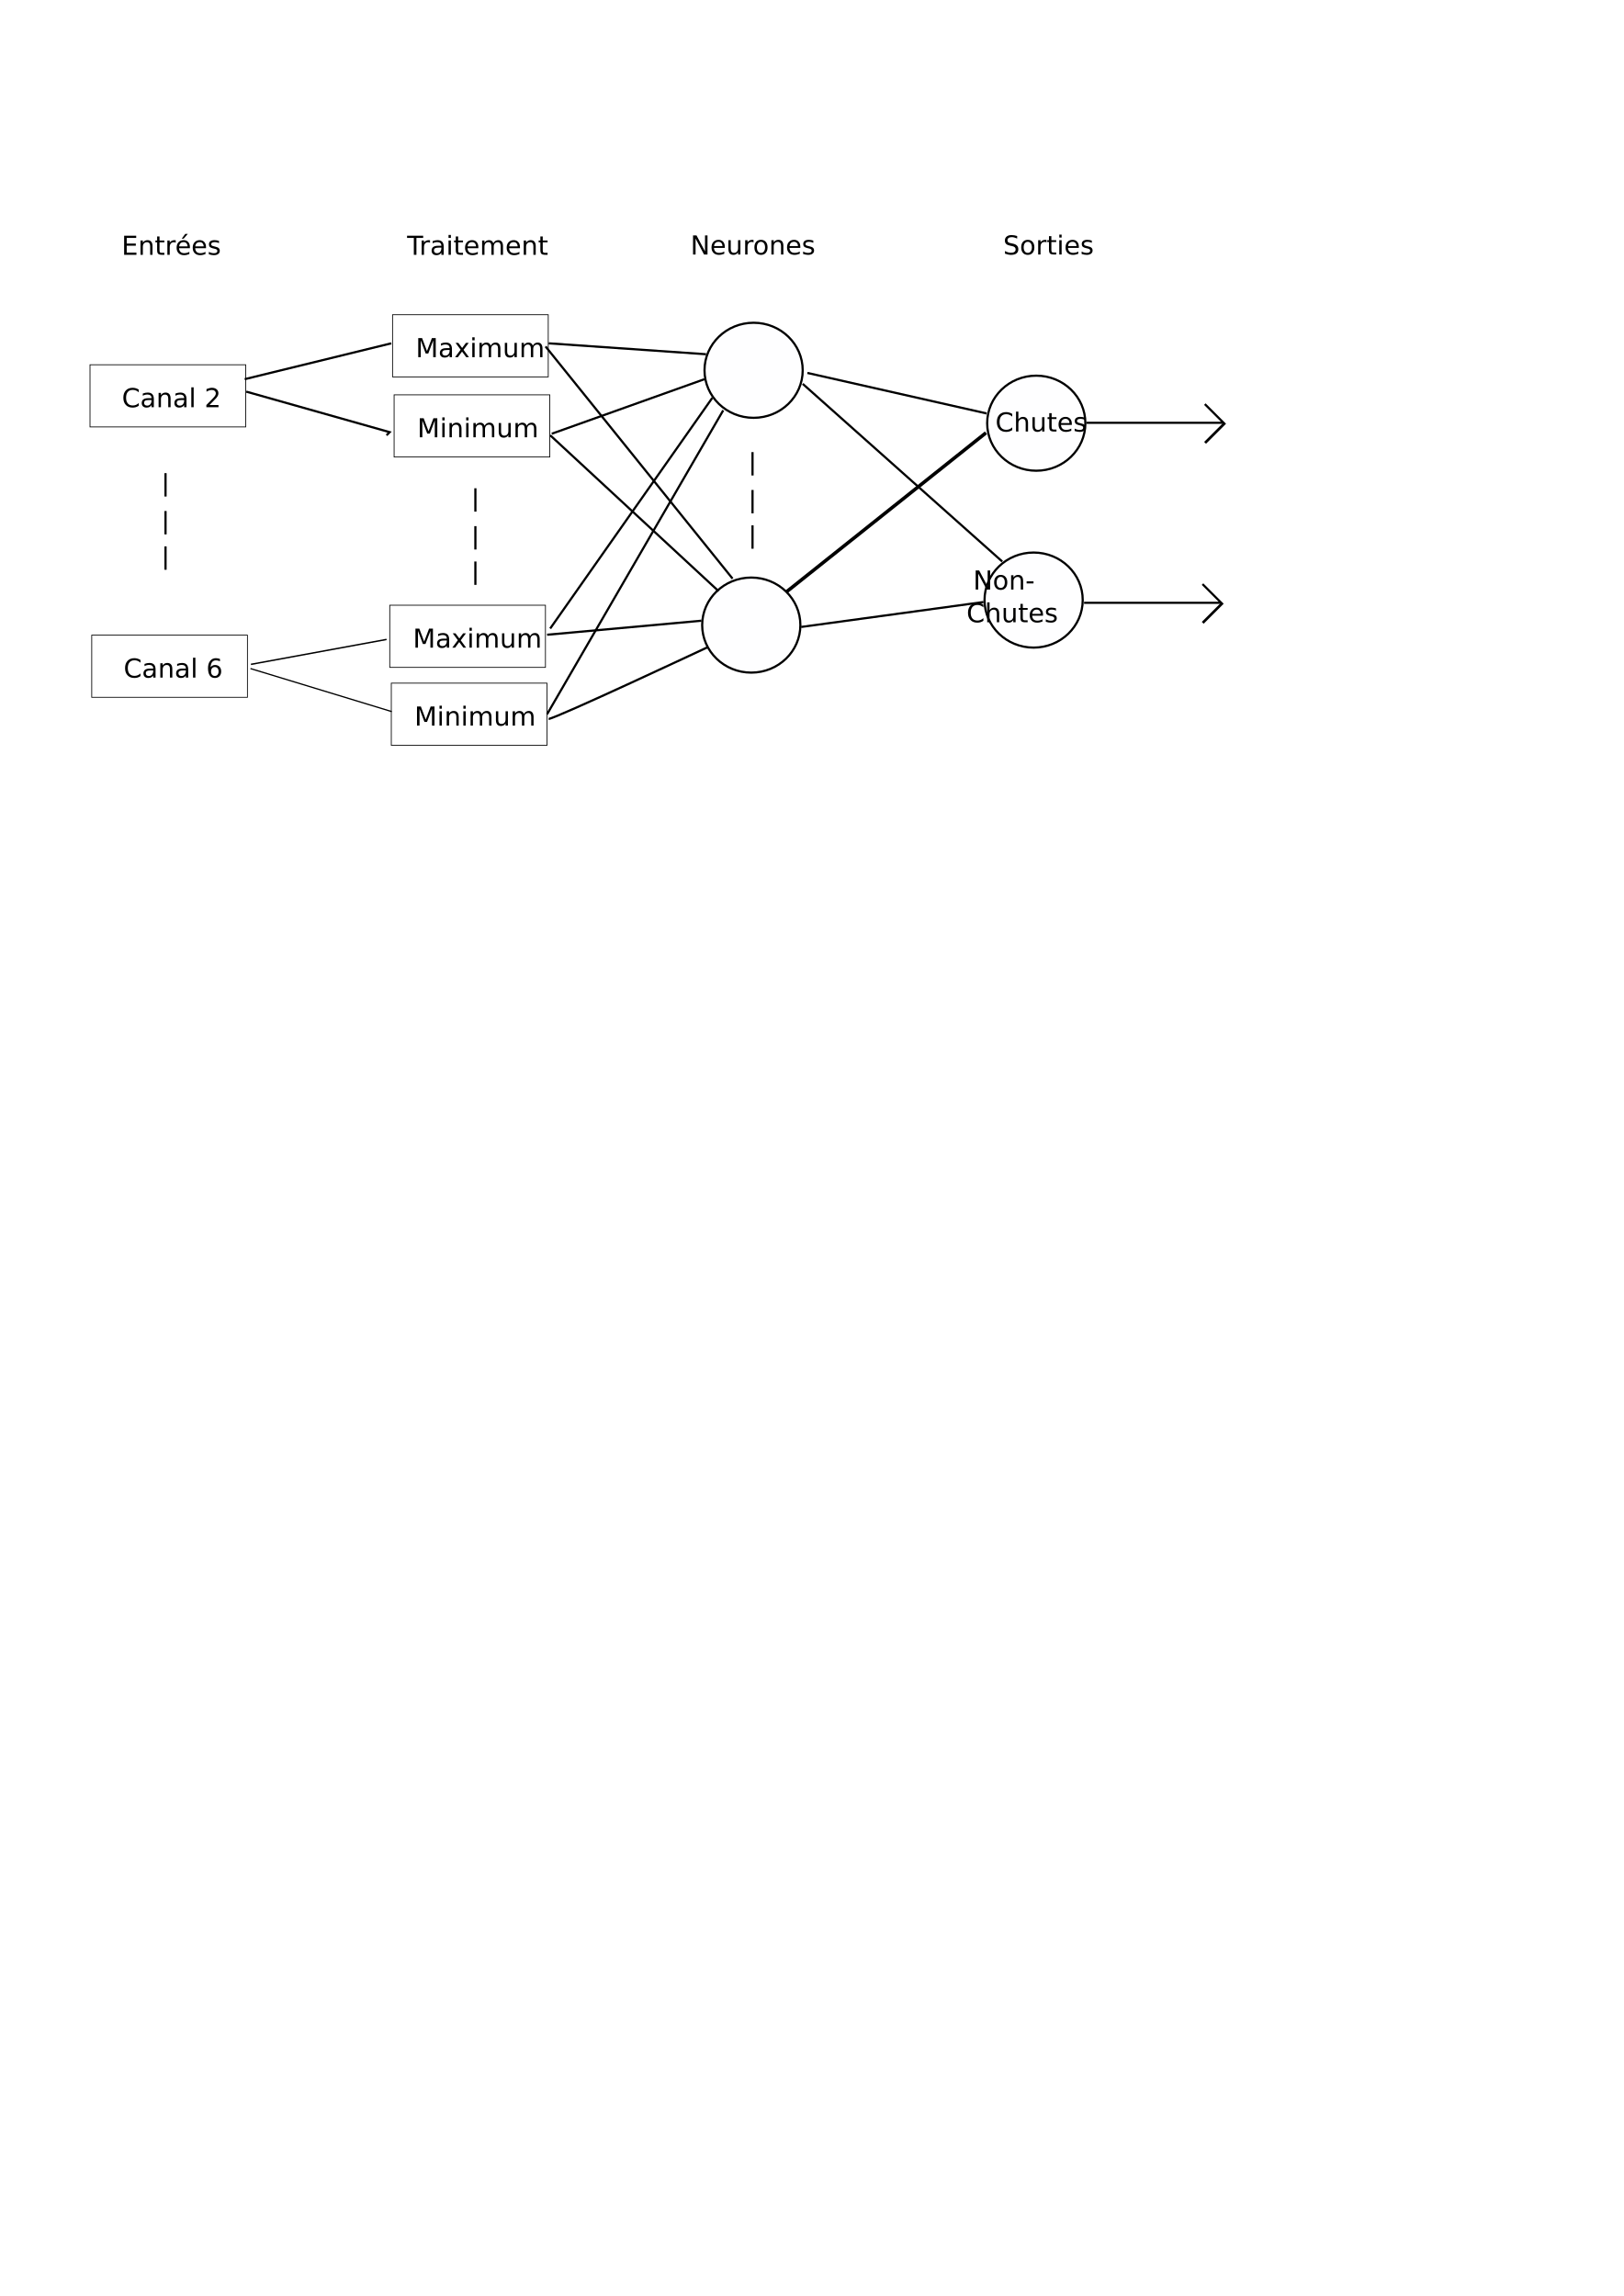
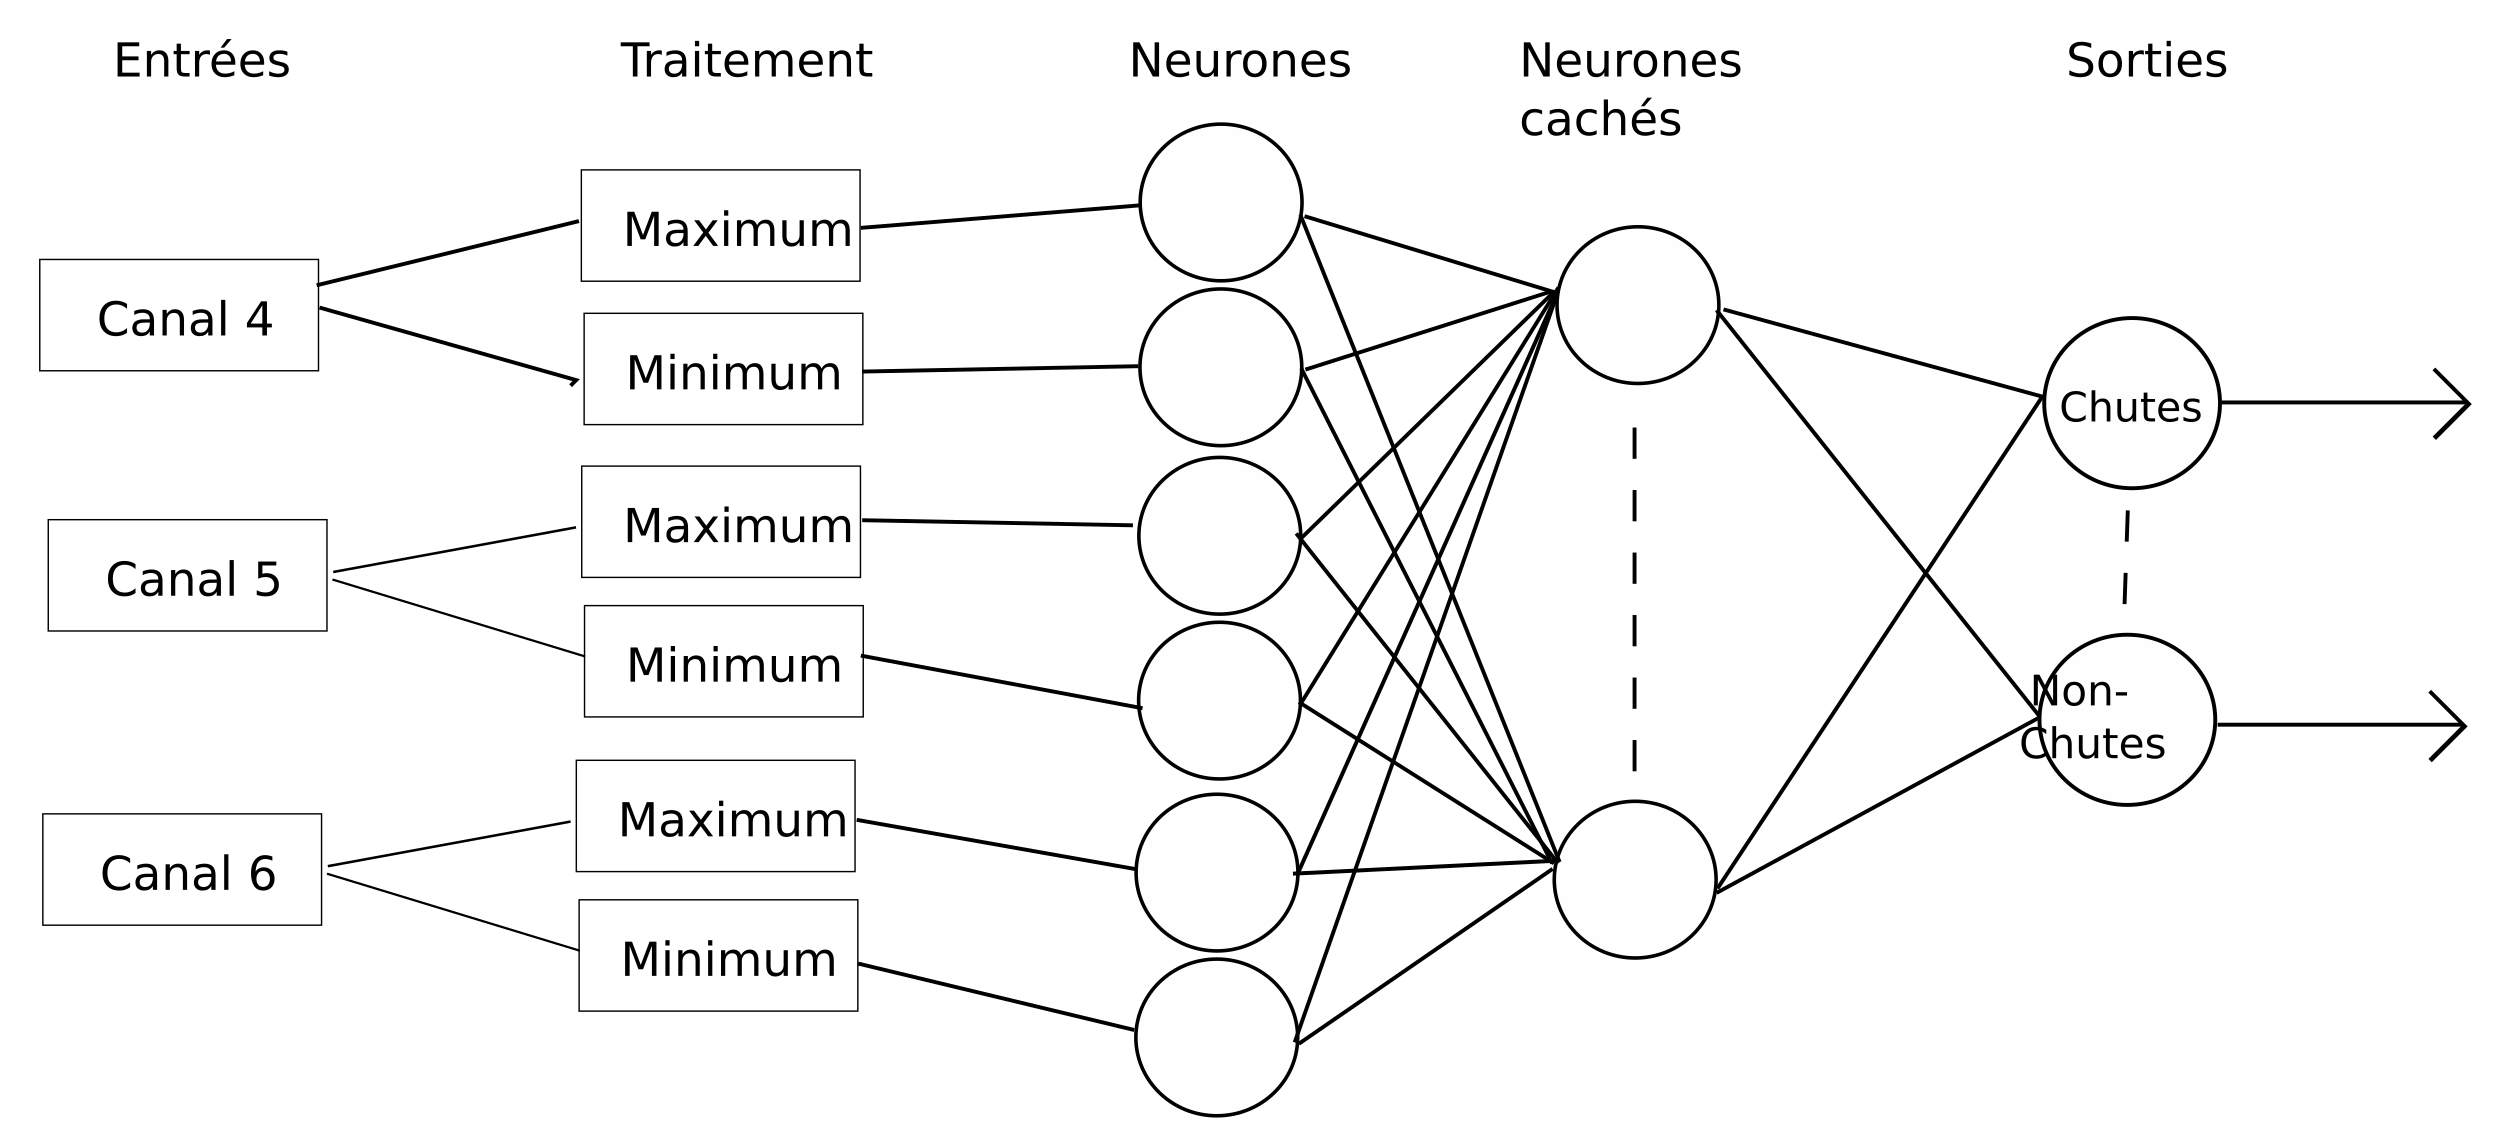
- <svg xmlns="http://www.w3.org/2000/svg" width="744.094" height="1052.362" id="svg2301">
-   <defs id="defs2303" />
-   <g id="layer1">
-     <rect style="fill:#0000ff;fill-opacity:0;fill-rule:evenodd;stroke:#000000;stroke-width:0.363px;stroke-linecap:butt;stroke-linejoin:miter;stroke-opacity:1" id="rect2313" width="71.351" height="28.494" x="41.253" y="167.187" />
-     <path style="fill:#0000ff;fill-opacity:0" id="path3288" d="M -647.985,226.369 C -645.896,220.175 -644.04,213.836 -641.855,207.722 C -636.669,193.511 -625.613,189.415 -616.89,182.194 C -612.731,180.663 -609.621,181.628 -605.852,184.262 C -602.058,188.953 -599.757,195.589 -597.372,201.999 C -594.361,208.675 -590.78,214.631 -587.15,220.459 C -583.079,225.937 -580.295,224.26 -575.967,221.958 C -599.207,245.031 -591.167,239.911 -588.234,224.978 C -587.823,218.264 -587.115,211.612 -586.453,204.954 C -586.501,204.363 -586.549,203.771 -586.597,203.18 L -569.004,188.692 C -568.902,189.556 -568.8,190.42 -568.697,191.285 C -569.355,197.961 -570.194,204.622 -570.412,211.39 C -572.947,230.279 -575.506,229.272 -591.498,241.231 C -596.341,241.957 -599.966,242.564 -603.895,236.513 C -607.63,230.436 -611.338,224.262 -614.477,217.384 C -616.661,211.477 -618.673,205.192 -622.386,201.257 C -625.906,200.135 -628.959,198.844 -632.614,200.982 C -607.82,177.195 -616.983,182.181 -623.733,195.381 C -626.11,201.236 -628.11,207.303 -629.781,213.754 L -647.985,226.369 z " />
-     <path style="fill:#0000ff;fill-opacity:0" id="path3294" d="M -948.571 -43.352 A 94.286 198.571 0 1 1  -1137.143,-43.352 A 94.286 198.571 0 1 1  -948.571 -43.352 z" />
-     <path style="fill:#0000ff;fill-opacity:0" id="path3296" d="M -731.429 -117.638 A 145.714 30 0 1 1  -1022.857,-117.638 A 145.714 30 0 1 1  -731.429 -117.638 z" />
-     <path style="fill:#0000ff;fill-opacity:0" id="path3298" d="M -457.143 -203.352 A 131.429 72.857 0 1 1  -720,-203.352 A 131.429 72.857 0 1 1  -457.143 -203.352 z" />
-     <path style="fill:#0000ff;fill-opacity:0" id="path3300" d="M -494.286 -314.781 A 278.571 84.286 0 1 1  -1051.429,-314.781 A 278.571 84.286 0 1 1  -494.286 -314.781 z" />
-     <path style="fill:#0000ff;fill-opacity:0" id="path3304" d="M -905.714 -74.781 A 192.857 178.571 0 1 1  -1291.429,-74.781 A 192.857 178.571 0 1 1  -905.714 -74.781 z" />
-     <text xml:space="preserve" style="font-size:12px;font-style:normal;font-weight:normal;fill:#000000;fill-opacity:1;stroke:none;stroke-width:1px;stroke-linecap:butt;stroke-linejoin:miter;stroke-opacity:1;font-family:Bitstream Vera Sans" x="55.857" y="186.648" id="text4279">
-       <tspan id="tspan4281" x="55.857" y="186.648">Canal 2</tspan>
+ <svg xmlns="http://www.w3.org/2000/svg" width="640" height="290" id="svg2301" version="1.0">
+   <defs id="defs2303">
+     </defs>
+   <g id="layer1" transform="translate(-41.0714,-88.76453)">
+     <rect style="fill:#0000ff;fill-opacity:0;fill-rule:evenodd;stroke:#000000;stroke-width:0.363px;stroke-linecap:butt;stroke-linejoin:miter;stroke-opacity:1" id="rect2313" width="71.351" height="28.494" x="51.253" y="155.187" />
+     <path style="fill:#0000ff;fill-opacity:0" id="path3288" d="M -647.985,226.369 C -645.896,220.175 -644.04,213.836 -641.855,207.722 C -636.669,193.511 -625.613,189.415 -616.89,182.194 C -612.731,180.663 -609.621,181.628 -605.852,184.262 C -602.058,188.953 -599.757,195.589 -597.372,201.999 C -594.361,208.675 -590.78,214.631 -587.15,220.459 C -583.079,225.937 -580.295,224.26 -575.967,221.958 C -599.207,245.031 -591.167,239.911 -588.234,224.978 C -587.823,218.264 -587.115,211.612 -586.453,204.954 C -586.501,204.363 -586.549,203.771 -586.597,203.18 L -569.004,188.692 C -568.902,189.556 -568.8,190.42 -568.697,191.285 C -569.355,197.961 -570.194,204.622 -570.412,211.39 C -572.947,230.279 -575.506,229.272 -591.498,241.231 C -596.341,241.957 -599.966,242.564 -603.895,236.513 C -607.63,230.436 -611.338,224.262 -614.477,217.384 C -616.661,211.477 -618.673,205.192 -622.386,201.257 C -625.906,200.135 -628.959,198.844 -632.614,200.982 C -607.82,177.195 -616.983,182.181 -623.733,195.381 C -626.11,201.236 -628.11,207.303 -629.781,213.754 L -647.985,226.369 z" />
+     <path style="fill:#0000ff;fill-opacity:0" id="path3294" d="M -948.571,-43.352 A 94.286,198.571 0 1 1 -1137.143,-43.352 A 94.286,198.571 0 1 1 -948.571,-43.352 z" />
+     <path style="fill:#0000ff;fill-opacity:0" id="path3296" d="M -731.429,-117.638 A 145.714,30 0 1 1 -1022.857,-117.638 A 145.714,30 0 1 1 -731.429,-117.638 z" />
+     <path style="fill:#0000ff;fill-opacity:0" id="path3298" d="M -457.143,-203.352 A 131.429,72.857 0 1 1 -720,-203.352 A 131.429,72.857 0 1 1 -457.143,-203.352 z" />
+     <path style="fill:#0000ff;fill-opacity:0" id="path3300" d="M -494.286,-314.781 A 278.571,84.286 0 1 1 -1051.429,-314.781 A 278.571,84.286 0 1 1 -494.286,-314.781 z" />
+     <path style="fill:#0000ff;fill-opacity:0" id="path3304" d="M -905.714,-74.781 A 192.857,178.571 0 1 1 -1291.429,-74.781 A 192.857,178.571 0 1 1 -905.714,-74.781 z" />
+     <text xml:space="preserve" style="font-size:12px;font-style:normal;font-weight:normal;fill:#000000;fill-opacity:1;stroke:none;stroke-width:1px;stroke-linecap:butt;stroke-linejoin:miter;stroke-opacity:1;font-family:Bitstream Vera Sans" x="65.857" y="174.648" id="text4279">
+       <tspan id="tspan4281" x="65.857" y="174.648">Canal 4</tspan>
    </text>
-     <path style="fill:none;fill-rule:evenodd;stroke:#000000;stroke-width:1px;stroke-linecap:butt;stroke-linejoin:miter;stroke-opacity:1" d="M 75.857,234.219 L 75.857,244.934" id="path4287" />
-     <path style="fill:none;fill-rule:evenodd;stroke:#000000;stroke-width:1px;stroke-linecap:butt;stroke-linejoin:miter;stroke-opacity:1" d="M 75.857,216.862 L 75.857,227.576" id="path4289" />
-     <path style="fill:none;fill-rule:evenodd;stroke:#000000;stroke-width:1px;stroke-linecap:butt;stroke-linejoin:miter;stroke-opacity:1" d="M 75.857,250.434 L 75.857,261.148" id="path4291" />
-     <rect style="fill:#0000ff;fill-opacity:0;fill-rule:evenodd;stroke:#000000;stroke-width:0.363px;stroke-linecap:butt;stroke-linejoin:miter;stroke-opacity:1" id="rect4293" width="71.351" height="28.494" x="42.039" y="291.115" />
-     <text xml:space="preserve" style="font-size:12px;font-style:normal;font-weight:normal;fill:#000000;fill-opacity:1;stroke:none;stroke-width:1px;stroke-linecap:butt;stroke-linejoin:miter;stroke-opacity:1;font-family:Bitstream Vera Sans" x="56.643" y="310.576" id="text4295">
-       <tspan id="tspan4297" x="56.643" y="310.576">Canal 6</tspan>
+     <rect style="fill:#0000ff;fill-opacity:0;fill-rule:evenodd;stroke:#000000;stroke-width:0.363px;stroke-linecap:butt;stroke-linejoin:miter;stroke-opacity:1" id="rect4293" width="71.351" height="28.494" x="52.039" y="297.115" />
+     <text xml:space="preserve" style="font-size:12px;font-style:normal;font-weight:normal;fill:#000000;fill-opacity:1;stroke:none;stroke-width:1px;stroke-linecap:butt;stroke-linejoin:miter;stroke-opacity:1;font-family:Bitstream Vera Sans" x="66.643" y="316.576" id="text4295">
+       <tspan id="tspan4297" x="66.643" y="316.576">Canal 6</tspan>
    </text>
-     <path style="fill:#0000ff;fill-opacity:0.007;stroke:#000000;stroke-opacity:1" id="path4299" d="M 230.714 186.291 A 22.5 21.786 0 1 1  185.714,186.291 A 22.5 21.786 0 1 1  230.714 186.291 z" transform="translate(137.1429,-16.57143)" />
-     <path style="fill:#0000ff;fill-opacity:0.007;stroke:#000000;stroke-opacity:1" id="path5270" d="M 230.714 186.291 A 22.5 21.786 0 1 1  185.714,186.291 A 22.5 21.786 0 1 1  230.714 186.291 z" transform="translate(136.0714,100.2143)" />
-     <path style="fill:none;fill-rule:evenodd;stroke:#000000;stroke-width:1px;stroke-linecap:butt;stroke-linejoin:miter;stroke-opacity:1" d="M 344.857,224.576 L 344.857,235.291" id="path5272" />
-     <path style="fill:none;fill-rule:evenodd;stroke:#000000;stroke-width:1px;stroke-linecap:butt;stroke-linejoin:miter;stroke-opacity:1" d="M 344.857,207.219 L 344.857,217.934" id="path5274" />
-     <path style="fill:none;fill-rule:evenodd;stroke:#000000;stroke-width:1px;stroke-linecap:butt;stroke-linejoin:miter;stroke-opacity:1" d="M 344.857,240.791 L 344.857,251.505" id="path5276" />
-     <text xml:space="preserve" style="font-size:12px;font-style:normal;font-weight:normal;fill:#000000;fill-opacity:1;stroke:none;stroke-width:1px;stroke-linecap:butt;stroke-linejoin:miter;stroke-opacity:1;font-family:Bitstream Vera Sans" x="55.714" y="116.791" id="text5278">
-       <tspan id="tspan5280" x="55.714" y="116.791">Entrées</tspan>
+     <text xml:space="preserve" style="font-size:12px;font-style:normal;font-weight:normal;fill:#000000;fill-opacity:1;stroke:none;stroke-width:1px;stroke-linecap:butt;stroke-linejoin:miter;stroke-opacity:1;font-family:Bitstream Vera Sans" x="70" y="108.362" id="text5278">
+       <tspan id="tspan5280" x="70" y="108.362">Entrées</tspan>
    </text>
-     <text xml:space="preserve" style="font-size:12px;font-style:normal;font-weight:normal;fill:#000000;fill-opacity:1;stroke:none;stroke-width:1px;stroke-linecap:butt;stroke-linejoin:miter;stroke-opacity:1;font-family:Bitstream Vera Sans" x="316.429" y="116.648" id="text5282">
-       <tspan id="tspan5284" x="316.429" y="116.648">Neurones</tspan>
+     <text xml:space="preserve" style="font-size:12px;font-style:normal;font-weight:normal;fill:#000000;fill-opacity:1;stroke:none;stroke-width:1px;stroke-linecap:butt;stroke-linejoin:miter;stroke-opacity:1;font-family:Bitstream Vera Sans" x="330" y="108.362" id="text5282">
+       <tspan id="tspan5284" x="330" y="108.362">Neurones</tspan>
    </text>
-     <text xml:space="preserve" style="font-size:12px;font-style:normal;font-weight:normal;fill:#000000;fill-opacity:1;stroke:none;stroke-width:1px;stroke-linecap:butt;stroke-linejoin:miter;stroke-opacity:1;font-family:Bitstream Vera Sans" x="459.714" y="116.648" id="text5286">
-       <tspan id="tspan5288" x="459.714" y="116.648">Sorties</tspan>
+     <text xml:space="preserve" style="font-size:12px;font-style:normal;font-weight:normal;fill:#000000;fill-opacity:1;stroke:none;stroke-width:1px;stroke-linecap:butt;stroke-linejoin:miter;stroke-opacity:1;font-family:Bitstream Vera Sans" x="570" y="108.362" id="text5286">
+       <tspan id="tspan5288" x="570" y="108.362">Sorties</tspan>
    </text>
-     <path style="fill:#0000ff;fill-opacity:0.007;stroke:#000000;stroke-opacity:1" id="path5290" d="M 230.714 186.291 A 22.5 21.786 0 1 1  185.714,186.291 A 22.5 21.786 0 1 1  230.714 186.291 z" transform="translate(266.6786,7.67857)" />
-     <path style="fill:#0000ff;fill-opacity:0.007;stroke:#000000;stroke-opacity:1" id="path5292" d="M 230.714 186.291 A 22.5 21.786 0 1 1  185.714,186.291 A 22.5 21.786 0 1 1  230.714 186.291 z" transform="translate(265.4643,88.74999)" />
-     <text xml:space="preserve" style="font-size:12px;font-style:normal;font-weight:normal;fill:#000000;fill-opacity:1;stroke:none;stroke-width:1px;stroke-linecap:butt;stroke-linejoin:miter;stroke-opacity:1;font-family:Bitstream Vera Sans" x="456.143" y="197.791" id="text5294">
-       <tspan id="tspan5296" x="456.143" y="197.791">Chutes</tspan>
+     <path style="fill:#0000ff;fill-opacity:0.007;stroke:#000000;stroke-opacity:1" id="path5290" d="M 230.714,186.291 A 22.5,21.786 0 1 1 185.714,186.291 A 22.5,21.786 0 1 1 230.714,186.291 z" transform="translate(378.6786,5.67857)" />
+     <path style="fill:#0000ff;fill-opacity:0.007;stroke:#000000;stroke-opacity:1" id="path5292" d="M 230.714,186.291 A 22.5,21.786 0 1 1 185.714,186.291 A 22.5,21.786 0 1 1 230.714,186.291 z" transform="translate(377.4643,86.74999)" />
+     <text xml:space="preserve" style="font-size:10.511px;font-style:normal;font-weight:normal;fill:#000000;fill-opacity:1;stroke:none;stroke-width:1px;stroke-linecap:butt;stroke-linejoin:miter;stroke-opacity:1;font-family:Bitstream Vera Sans" x="568.226" y="196.66" id="text5294">
+       <tspan id="tspan5296" x="568.226" y="196.66">Chutes</tspan>
    </text>
-     <text xml:space="preserve" style="font-size:12px;font-style:normal;font-weight:normal;fill:#000000;fill-opacity:1;stroke:none;stroke-width:1px;stroke-linecap:butt;stroke-linejoin:miter;stroke-opacity:1;font-family:Bitstream Vera Sans" x="473.429" y="270.219" id="text5298">
-       <tspan id="tspan5300" x="473.429" y="270.219" style="text-align:center;text-anchor:middle">Non-</tspan>
-       <tspan x="473.429" y="285.219" id="tspan5304" style="text-align:center;text-anchor:middle">Chutes</tspan>
+     <text xml:space="preserve" style="font-size:10.809px;font-style:normal;font-weight:normal;fill:#000000;fill-opacity:1;stroke:none;stroke-width:1px;stroke-linecap:butt;stroke-linejoin:miter;stroke-opacity:1;font-family:Bitstream Vera Sans" x="585.412" y="269.351" id="text5298">
+       <tspan id="tspan5300" x="585.412" y="269.351" style="text-align:center;text-anchor:middle">Non-</tspan>
+       <tspan x="585.412" y="282.862" id="tspan5304" style="text-align:center;text-anchor:middle">Chutes</tspan>
    </text>
-     <rect style="fill:#0000ff;fill-opacity:0;fill-rule:evenodd;stroke:#000000;stroke-width:0.363px;stroke-linecap:butt;stroke-linejoin:miter;stroke-opacity:1" id="rect5326" width="71.351" height="28.494" x="179.896" y="144.258" />
-     <text xml:space="preserve" style="font-size:12px;font-style:normal;font-weight:normal;fill:#000000;fill-opacity:1;stroke:none;stroke-width:1px;stroke-linecap:butt;stroke-linejoin:miter;stroke-opacity:1;font-family:Bitstream Vera Sans" x="190.5" y="163.719" id="text5328">
-       <tspan id="tspan5330" x="190.5" y="163.719">Maximum</tspan>
+     <rect style="fill:#0000ff;fill-opacity:0;fill-rule:evenodd;stroke:#000000;stroke-width:0.363px;stroke-linecap:butt;stroke-linejoin:miter;stroke-opacity:1" id="rect5326" width="71.351" height="28.494" x="189.896" y="132.258" />
+     <text xml:space="preserve" style="font-size:12px;font-style:normal;font-weight:normal;fill:#000000;fill-opacity:1;stroke:none;stroke-width:1px;stroke-linecap:butt;stroke-linejoin:miter;stroke-opacity:1;font-family:Bitstream Vera Sans" x="200.5" y="151.719" id="text5328">
+       <tspan id="tspan5330" x="200.5" y="151.719">Maximum</tspan>
    </text>
-     <rect style="fill:#0000ff;fill-opacity:0;fill-rule:evenodd;stroke:#000000;stroke-width:0.363px;stroke-linecap:butt;stroke-linejoin:miter;stroke-opacity:1" id="rect5332" width="71.351" height="28.494" x="180.61" y="180.972" />
-     <text xml:space="preserve" style="font-size:12px;font-style:normal;font-weight:normal;fill:#000000;fill-opacity:1;stroke:none;stroke-width:1px;stroke-linecap:butt;stroke-linejoin:miter;stroke-opacity:1;font-family:Bitstream Vera Sans" x="191.214" y="200.434" id="text5334">
-       <tspan id="tspan5336" x="191.214" y="200.434">Minimum</tspan>
+     <rect style="fill:#0000ff;fill-opacity:0;fill-rule:evenodd;stroke:#000000;stroke-width:0.363px;stroke-linecap:butt;stroke-linejoin:miter;stroke-opacity:1" id="rect5332" width="71.351" height="28.494" x="190.61" y="168.972" />
+     <text xml:space="preserve" style="font-size:12px;font-style:normal;font-weight:normal;fill:#000000;fill-opacity:1;stroke:none;stroke-width:1px;stroke-linecap:butt;stroke-linejoin:miter;stroke-opacity:1;font-family:Bitstream Vera Sans" x="201.214" y="188.434" id="text5334">
+       <tspan id="tspan5336" x="201.214" y="188.434">Minimum</tspan>
    </text>
-     <path style="fill:none;fill-rule:evenodd;stroke:#000000;stroke-width:1px;stroke-linecap:butt;stroke-linejoin:miter;stroke-opacity:1" d="M 112.857,179.505 L 178.571,198.076 L 178.571,198.076 L 177.143,199.505 L 177.143,199.505" id="path5338" />
-     <path style="fill:none;fill-rule:evenodd;stroke:#000000;stroke-width:0.995px;stroke-linecap:butt;stroke-linejoin:miter;stroke-opacity:1" d="M 252.854,198.793 L 322.86,173.788" id="path5346" />
-     <path style="fill:none;fill-rule:evenodd;stroke:#000000;stroke-width:1px;stroke-linecap:butt;stroke-linejoin:miter;stroke-opacity:1" d="M 370,170.934 L 452.143,189.505" id="path5354" />
-     <path style="fill:none;fill-rule:evenodd;stroke:#000000;stroke-width:1.599px;stroke-linecap:butt;stroke-linejoin:miter;stroke-opacity:1" d="M 360.299,271.349 L 451.844,198.376" id="path5358" />
-     <text xml:space="preserve" style="font-size:12px;font-style:normal;font-weight:normal;fill:#000000;fill-opacity:1;stroke:none;stroke-width:1px;stroke-linecap:butt;stroke-linejoin:miter;stroke-opacity:1;font-family:Bitstream Vera Sans" x="186.571" y="116.791" id="text5362">
-       <tspan id="tspan5364" x="186.571" y="116.791">Traitement</tspan>
+     <path style="fill:none;fill-rule:evenodd;stroke:#000000;stroke-width:1px;stroke-linecap:butt;stroke-linejoin:miter;stroke-opacity:1" d="M 122.857,167.505 L 188.571,186.076 L 188.571,186.076 L 187.143,187.505 L 187.143,187.505" id="path5338" />
+     <path style="fill:none;fill-rule:evenodd;stroke:#000000;stroke-width:1px;stroke-linecap:butt;stroke-linejoin:miter;stroke-opacity:1" d="M 375.036,144.112 L 439.755,163.81" id="path5354" />
+     <text xml:space="preserve" style="font-size:12px;font-style:normal;font-weight:normal;fill:#000000;fill-opacity:1;stroke:none;stroke-width:1px;stroke-linecap:butt;stroke-linejoin:miter;stroke-opacity:1;font-family:Bitstream Vera Sans" x="200" y="108.362" id="text5362">
+       <tspan id="tspan5364" x="200" y="108.362">Traitement</tspan>
    </text>
-     <path style="fill:none;fill-rule:evenodd;stroke:#000000;stroke-width:1px;stroke-linecap:butt;stroke-linejoin:miter;stroke-opacity:1" d="M 497.857,193.791 L 560.714,193.791 L 552.143,185.219" id="path5366" />
-     <path style="fill:none;fill-rule:evenodd;stroke:#000000;stroke-width:1.211px;stroke-linecap:butt;stroke-linejoin:miter;stroke-opacity:1" d="M 561.323,193.896 L 552.249,202.971 L 552.249,202.971" id="path5368" />
-     <path style="fill:none;fill-rule:evenodd;stroke:#000000;stroke-width:1px;stroke-linecap:butt;stroke-linejoin:miter;stroke-opacity:1" d="M 496.786,276.291 L 559.643,276.291 L 551.071,267.719" id="path5370" />
-     <path style="fill:none;fill-rule:evenodd;stroke:#000000;stroke-width:1.211px;stroke-linecap:butt;stroke-linejoin:miter;stroke-opacity:1" d="M 560.251,276.396 L 551.177,285.471 L 551.177,285.471" id="path5372" />
-     <rect style="fill:#0000ff;fill-opacity:0;fill-rule:evenodd;stroke:#000000;stroke-width:0.363px;stroke-linecap:butt;stroke-linejoin:miter;stroke-opacity:1" id="rect5380" width="71.351" height="28.494" x="178.61" y="277.401" />
-     <text xml:space="preserve" style="font-size:12px;font-style:normal;font-weight:normal;fill:#000000;fill-opacity:1;stroke:none;stroke-width:1px;stroke-linecap:butt;stroke-linejoin:miter;stroke-opacity:1;font-family:Bitstream Vera Sans" x="189.214" y="296.862" id="text5382">
-       <tspan id="tspan5384" x="189.214" y="296.862">Maximum</tspan>
+     <path style="fill:none;fill-rule:evenodd;stroke:#000000;stroke-width:1px;stroke-linecap:butt;stroke-linejoin:miter;stroke-opacity:1" d="M 609.857,191.791 L 672.714,191.791 L 664.143,183.219" id="path5366" />
+     <path style="fill:none;fill-rule:evenodd;stroke:#000000;stroke-width:1.211px;stroke-linecap:butt;stroke-linejoin:miter;stroke-opacity:1" d="M 673.323,191.896 L 664.249,200.971 L 664.249,200.971" id="path5368" />
+     <path style="fill:none;fill-rule:evenodd;stroke:#000000;stroke-width:1px;stroke-linecap:butt;stroke-linejoin:miter;stroke-opacity:1" d="M 608.786,274.291 L 671.643,274.291 L 663.071,265.719" id="path5370" />
+     <path style="fill:none;fill-rule:evenodd;stroke:#000000;stroke-width:1.211px;stroke-linecap:butt;stroke-linejoin:miter;stroke-opacity:1" d="M 672.251,274.396 L 663.177,283.471 L 663.177,283.471" id="path5372" />
+     <rect style="fill:#0000ff;fill-opacity:0;fill-rule:evenodd;stroke:#000000;stroke-width:0.363px;stroke-linecap:butt;stroke-linejoin:miter;stroke-opacity:1" id="rect5380" width="71.351" height="28.494" x="188.61" y="283.401" />
+     <text xml:space="preserve" style="font-size:12px;font-style:normal;font-weight:normal;fill:#000000;fill-opacity:1;stroke:none;stroke-width:1px;stroke-linecap:butt;stroke-linejoin:miter;stroke-opacity:1;font-family:Bitstream Vera Sans" x="199.214" y="302.862" id="text5382">
+       <tspan id="tspan5384" x="199.214" y="302.862">Maximum</tspan>
    </text>
-     <rect style="fill:#0000ff;fill-opacity:0;fill-rule:evenodd;stroke:#000000;stroke-width:0.363px;stroke-linecap:butt;stroke-linejoin:miter;stroke-opacity:1" id="rect5386" width="71.351" height="28.494" x="179.324" y="313.115" />
-     <text xml:space="preserve" style="font-size:12px;font-style:normal;font-weight:normal;fill:#000000;fill-opacity:1;stroke:none;stroke-width:1px;stroke-linecap:butt;stroke-linejoin:miter;stroke-opacity:1;font-family:Bitstream Vera Sans" x="189.929" y="332.576" id="text5388">
-       <tspan id="tspan5390" x="189.929" y="332.576">Minimum</tspan>
+     <rect style="fill:#0000ff;fill-opacity:0;fill-rule:evenodd;stroke:#000000;stroke-width:0.363px;stroke-linecap:butt;stroke-linejoin:miter;stroke-opacity:1" id="rect5386" width="71.351" height="28.494" x="189.324" y="319.115" />
+     <text xml:space="preserve" style="font-size:12px;font-style:normal;font-weight:normal;fill:#000000;fill-opacity:1;stroke:none;stroke-width:1px;stroke-linecap:butt;stroke-linejoin:miter;stroke-opacity:1;font-family:Bitstream Vera Sans" x="199.929" y="338.576" id="text5388">
+       <tspan id="tspan5390" x="199.929" y="338.576">Minimum</tspan>
    </text>
-     <path style="fill:none;fill-rule:evenodd;stroke:#000000;stroke-width:1px;stroke-linecap:butt;stroke-linejoin:miter;stroke-opacity:1" d="M 217.857,241.148 L 217.857,251.862" id="path5398" />
-     <path style="fill:none;fill-rule:evenodd;stroke:#000000;stroke-width:1px;stroke-linecap:butt;stroke-linejoin:miter;stroke-opacity:1" d="M 217.857,223.791 L 217.857,234.505" id="path5400" />
-     <path style="fill:none;fill-rule:evenodd;stroke:#000000;stroke-width:1px;stroke-linecap:butt;stroke-linejoin:miter;stroke-opacity:1" d="M 217.857,257.362 L 217.857,268.076" id="path5402" />
-     <path style="fill:none;fill-rule:evenodd;stroke:#000000;stroke-width:1px;stroke-linecap:butt;stroke-linejoin:miter;stroke-opacity:1" d="M 112.143,173.791 L 179.286,157.362" id="path5404" />
-     <path style="fill:none;fill-rule:evenodd;stroke:#000000;stroke-width:1px;stroke-linecap:butt;stroke-linejoin:miter;stroke-opacity:1" d="M 251.429,157.362 L 323.571,162.362" id="path5406" />
-     <path style="fill:none;fill-rule:evenodd;stroke:#000000;stroke-width:1px;stroke-linecap:butt;stroke-linejoin:miter;stroke-opacity:1" d="M 250.714,290.934 L 321.429,284.505" id="path5410" />
-     <path style="fill:none;fill-rule:evenodd;stroke:#000000;stroke-width:1px;stroke-linecap:butt;stroke-linejoin:miter;stroke-opacity:1" d="M 251.429,329.505 C 254.286,329.505 324.286,296.648 324.286,296.648" id="path5414" />
-     <path style="fill:none;fill-rule:evenodd;stroke:#000000;stroke-width:0.654px;stroke-linecap:butt;stroke-linejoin:miter;stroke-opacity:1" d="M 114.994,304.503 L 177.148,293.078" id="path5418" />
-     <path style="fill:none;fill-rule:evenodd;stroke:#000000;stroke-width:0.576px;stroke-linecap:butt;stroke-linejoin:miter;stroke-opacity:1" d="M 114.788,306.436 L 179.498,326.146" id="path5420" />
-     <path style="fill:none;fill-rule:evenodd;stroke:#000000;stroke-width:1px;stroke-linecap:butt;stroke-linejoin:miter;stroke-opacity:1" d="M 367.857,175.934 L 459.286,257.362" id="path5422" />
-     <path style="fill:none;fill-rule:evenodd;stroke:#000000;stroke-width:1px;stroke-linecap:butt;stroke-linejoin:miter;stroke-opacity:1" d="M 367.143,287.362 L 450.714,275.934" id="path5424" />
-     <path style="fill:none;fill-rule:evenodd;stroke:#000000;stroke-width:1px;stroke-linecap:butt;stroke-linejoin:miter;stroke-opacity:1" d="M 250,158.791 L 335.714,265.219" id="path5426" />
-     <path style="fill:none;fill-rule:evenodd;stroke:#000000;stroke-width:1px;stroke-linecap:butt;stroke-linejoin:miter;stroke-opacity:1" d="M 252.143,199.505 L 329.286,270.934" id="path5428" />
-     <path style="fill:none;fill-rule:evenodd;stroke:#000000;stroke-width:1px;stroke-linecap:butt;stroke-linejoin:miter;stroke-opacity:1" d="M 252.143,288.076 L 326.429,182.362" id="path5430" />
-     <path style="fill:none;fill-rule:evenodd;stroke:#000000;stroke-width:1px;stroke-linecap:butt;stroke-linejoin:miter;stroke-opacity:1" d="M 250.714,327.362 L 331.429,188.076" id="path5432" />
+     <path style="fill:none;fill-rule:evenodd;stroke:#000000;stroke-width:1px;stroke-linecap:butt;stroke-linejoin:miter;stroke-opacity:1" d="M 122.143,161.791 L 189.286,145.362" id="path5404" />
+     <path style="fill:none;fill-rule:evenodd;stroke:#000000;stroke-width:1px;stroke-linecap:butt;stroke-linejoin:miter;stroke-opacity:1" d="M 261.429,147.099 L 332.85,141.334" id="path5406" />
+     <path style="fill:none;fill-rule:evenodd;stroke:#000000;stroke-width:0.654px;stroke-linecap:butt;stroke-linejoin:miter;stroke-opacity:1" d="M 124.994,310.503 L 187.148,299.078" id="path5418" />
+     <path style="fill:none;fill-rule:evenodd;stroke:#000000;stroke-width:0.576px;stroke-linecap:butt;stroke-linejoin:miter;stroke-opacity:1" d="M 124.788,312.436 L 189.498,332.146" id="path5420" />
+     <path style="fill:none;fill-rule:evenodd;stroke:#000000;stroke-width:1px;stroke-linecap:butt;stroke-linejoin:miter;stroke-opacity:1" d="M 372.9,225.326 L 439.964,309.776" id="path5422" />
+     <text xml:space="preserve" style="font-size:12px;font-style:normal;font-weight:normal;fill:#000000;fill-opacity:1;stroke:none;stroke-width:1px;stroke-linecap:butt;stroke-linejoin:miter;stroke-opacity:1;font-family:Bitstream Vera Sans" x="430" y="108.362" id="text2460">
+       <tspan id="tspan2462" x="430" y="108.362">Neurones</tspan>
+       <tspan x="430" y="123.362" id="tspan2492">cachés</tspan>
+     </text>
+     <path style="fill:none;fill-rule:evenodd;stroke:#000000;stroke-width:1px;stroke-linecap:butt;stroke-linejoin:miter;stroke-opacity:1" d="M 374.3,268.513 L 440.036,162.374" id="path2478" />
+     <path style="fill:none;fill-rule:evenodd;stroke:#000000;stroke-width:1px;stroke-linecap:butt;stroke-linejoin:miter;stroke-opacity:1" d="M 482.291,167.98 L 564.643,190.505" id="path2480" />
+     <path style="fill:none;fill-rule:evenodd;stroke:#000000;stroke-width:1.008px;stroke-linecap:butt;stroke-linejoin:miter;stroke-opacity:1" d="M 480.505,168.159 L 563.181,272.135" id="path2482" />
+     <path style="fill:none;fill-rule:evenodd;stroke:#000000;stroke-width:1.008px;stroke-linecap:butt;stroke-linejoin:miter;stroke-opacity:1" d="M 480.744,316.224 L 563.838,190.408" id="path2488" />
+     <path style="fill:none;fill-rule:evenodd;stroke:#000000;stroke-width:1px;stroke-linecap:butt;stroke-linejoin:miter;stroke-opacity:1" d="M 480.505,317.346 L 562.857,272.597" id="path2490" />
+     <path style="fill:#0000ff;fill-opacity:0.007;stroke:#000000;stroke-opacity:1" id="path3270" d="M 230.714,186.291 A 22.5,21.786 0 1 1 185.714,186.291 A 22.5,21.786 0 1 1 230.714,186.291 z" transform="matrix(0.9206771,0,0,0.9206771,161.9775,-30.91922)" />
+     <path style="fill:none;fill-rule:evenodd;stroke:#000000;stroke-width:1px;stroke-linecap:butt;stroke-linejoin:miter;stroke-opacity:1" d="M 261.786,183.884 L 332.493,182.513" id="path3272" />
+     <path style="fill:none;fill-rule:evenodd;stroke:#000000;stroke-width:1px;stroke-linecap:butt;stroke-linejoin:miter;stroke-opacity:1" d="M 372.507,355.618 L 439.679,164.138" id="path3276" />
+     <path style="fill:none;fill-rule:evenodd;stroke:#000000;stroke-width:1px;stroke-linecap:butt;stroke-linejoin:miter;stroke-opacity:1" d="M 373.964,226.747 L 439.102,163.258" id="path3278" />
+     <path style="fill:none;fill-rule:evenodd;stroke:#000000;stroke-width:1px;stroke-linecap:butt;stroke-linejoin:miter;stroke-opacity:1" d="M 373.964,143.762 L 440.328,309.441" id="path3280" />
+     <path style="fill:none;fill-rule:evenodd;stroke:#000000;stroke-width:1px;stroke-linecap:butt;stroke-linejoin:miter;stroke-opacity:1" d="M 373.6,268.513 L 438.907,309.784" id="path3282" />
+     <path style="fill:none;fill-rule:evenodd;stroke:#000000;stroke-width:1px;stroke-linecap:butt;stroke-linejoin:miter;stroke-opacity:1" d="M 373.571,355.975 L 438.543,311.198" id="path3284" />
+     <path style="fill:none;fill-rule:evenodd;stroke:#000000;stroke-width:1;stroke-linecap:butt;stroke-linejoin:miter;stroke-miterlimit:4;stroke-dasharray:8, 8;stroke-dashoffset:0;stroke-opacity:1" d="M 459.518,198.217 L 459.518,287.111" id="path3293" />
+     <path style="fill:none;fill-rule:evenodd;stroke:#000000;stroke-width:1;stroke-linecap:butt;stroke-linejoin:miter;stroke-miterlimit:4;stroke-dasharray:8, 8;stroke-dashoffset:0;stroke-opacity:1" d="M 585.787,219.43 L 584.777,248.725" id="path3295" />
+     <rect style="fill:#0000ff;fill-opacity:0;fill-rule:evenodd;stroke:#000000;stroke-width:0.363px;stroke-linecap:butt;stroke-linejoin:miter;stroke-opacity:1" id="rect3297" width="71.351" height="28.494" x="53.426" y="221.803" />
+     <text xml:space="preserve" style="font-size:12px;font-style:normal;font-weight:normal;fill:#000000;fill-opacity:1;stroke:none;stroke-width:1px;stroke-linecap:butt;stroke-linejoin:miter;stroke-opacity:1;font-family:Bitstream Vera Sans" x="68.03" y="241.264" id="text3299">
+       <tspan id="tspan3301" x="68.03" y="241.264">Canal 5</tspan>
+     </text>
+     <rect style="fill:#0000ff;fill-opacity:0;fill-rule:evenodd;stroke:#000000;stroke-width:0.363px;stroke-linecap:butt;stroke-linejoin:miter;stroke-opacity:1" id="rect3303" width="71.351" height="28.494" x="189.997" y="208.088" />
+     <text xml:space="preserve" style="font-size:12px;font-style:normal;font-weight:normal;fill:#000000;fill-opacity:1;stroke:none;stroke-width:1px;stroke-linecap:butt;stroke-linejoin:miter;stroke-opacity:1;font-family:Bitstream Vera Sans" x="200.601" y="227.55" id="text3305">
+       <tspan id="tspan3307" x="200.601" y="227.55">Maximum</tspan>
+     </text>
+     <rect style="fill:#0000ff;fill-opacity:0;fill-rule:evenodd;stroke:#000000;stroke-width:0.363px;stroke-linecap:butt;stroke-linejoin:miter;stroke-opacity:1" id="rect3309" width="71.351" height="28.494" x="190.711" y="243.803" />
+     <text xml:space="preserve" style="font-size:12px;font-style:normal;font-weight:normal;fill:#000000;fill-opacity:1;stroke:none;stroke-width:1px;stroke-linecap:butt;stroke-linejoin:miter;stroke-opacity:1;font-family:Bitstream Vera Sans" x="201.315" y="263.264" id="text3311">
+       <tspan id="tspan3313" x="201.315" y="263.264">Minimum</tspan>
+     </text>
+     <path style="fill:none;fill-rule:evenodd;stroke:#000000;stroke-width:0.654px;stroke-linecap:butt;stroke-linejoin:miter;stroke-opacity:1" d="M 126.381,235.191 L 188.535,223.766" id="path3315" />
+     <path style="fill:none;fill-rule:evenodd;stroke:#000000;stroke-width:0.576px;stroke-linecap:butt;stroke-linejoin:miter;stroke-opacity:1" d="M 126.175,237.123 L 190.885,256.833" id="path3317" />
+     <path style="fill:#0000ff;fill-opacity:0.007;stroke:#000000;stroke-opacity:1" id="path3319" d="M 230.714,186.291 A 22.5,21.786 0 1 1 185.714,186.291 A 22.5,21.786 0 1 1 230.714,186.291 z" transform="matrix(0.9206771,0,0,0.9206771,161.9145,11.28181)" />
+     <path style="fill:none;fill-rule:evenodd;stroke:#000000;stroke-width:1px;stroke-linecap:butt;stroke-linejoin:miter;stroke-opacity:1" d="M 261.796,221.939 L 331.096,223.246" id="path3321" />
+     <path style="fill:#0000ff;fill-opacity:0.007;stroke:#000000;stroke-opacity:1" id="path3323" d="M 230.714,186.291 A 22.5,21.786 0 1 1 185.714,186.291 A 22.5,21.786 0 1 1 230.714,186.291 z" transform="matrix(0.9206771,0,0,0.9206771,161.6378,54.40669)" />
+     <path style="fill:none;fill-rule:evenodd;stroke:#000000;stroke-width:1px;stroke-linecap:butt;stroke-linejoin:miter;stroke-opacity:1" d="M 261.446,256.604 L 333.567,270.082" id="path3325" />
+     <path style="fill:#0000ff;fill-opacity:0.007;stroke:#000000;stroke-opacity:1" id="path3327" d="M 230.714,186.291 A 22.5,21.786 0 1 1 185.714,186.291 A 22.5,21.786 0 1 1 230.714,186.291 z" transform="matrix(0.9206771,0,0,0.9206771,161.5748,96.60772)" />
+     <path style="fill:none;fill-rule:evenodd;stroke:#000000;stroke-width:1px;stroke-linecap:butt;stroke-linejoin:miter;stroke-opacity:1" d="M 260.382,298.65 L 331.803,311.27" id="path3329" />
+     <path style="fill:#0000ff;fill-opacity:0.007;stroke:#000000;stroke-opacity:1" id="path3331" d="M 230.714,186.291 A 22.5,21.786 0 1 1 185.714,186.291 A 22.5,21.786 0 1 1 230.714,186.291 z" transform="matrix(0.9206771,0,0,0.9206771,160.9306,140.6321)" />
+     <path style="fill:none;fill-rule:evenodd;stroke:#000000;stroke-width:1px;stroke-linecap:butt;stroke-linejoin:miter;stroke-opacity:1" d="M 260.739,335.436 L 331.446,352.449" id="path3333" />
+     <path style="fill:#0000ff;fill-opacity:0.007;stroke:#000000;stroke-opacity:1" id="path3335" d="M 230.714,186.291 A 22.5,21.786 0 1 1 185.714,186.291 A 22.5,21.786 0 1 1 230.714,186.291 z" transform="matrix(0.9206771,0,0,0.9206771,160.8677,182.8331)" />
+     <path style="fill:#0000ff;fill-opacity:0.007;stroke:#000000;stroke-opacity:1" id="path3337" d="M 230.714,186.291 A 22.5,21.786 0 1 1 185.714,186.291 A 22.5,21.786 0 1 1 230.714,186.291 z" transform="matrix(0.9206771,0,0,0.9206771,268.6876,-4.638501)" />
+     <path style="fill:#0000ff;fill-opacity:0.007;stroke:#000000;stroke-opacity:1" id="path3339" d="M 230.714,186.291 A 22.5,21.786 0 1 1 185.714,186.291 A 22.5,21.786 0 1 1 230.714,186.291 z" transform="matrix(0.9206771,0,0,0.9206771,267.9805,142.4397)" />
+     <path style="fill:none;fill-rule:evenodd;stroke:#000000;stroke-width:1px;stroke-linecap:butt;stroke-linejoin:miter;stroke-opacity:1" d="M 375.242,183.381 L 437.84,163.481" id="path3341" />
+     <path style="fill:none;fill-rule:evenodd;stroke:#000000;stroke-width:1px;stroke-linecap:butt;stroke-linejoin:miter;stroke-opacity:1" d="M 374.171,183.031 L 438.413,309.818" id="path3343" />
+     <path style="fill:none;fill-rule:evenodd;stroke:#000000;stroke-width:1.022px;stroke-linecap:butt;stroke-linejoin:miter;stroke-opacity:1" d="M 373.132,312.77 L 439.243,164.906" id="path3345" />
+     <path style="fill:none;fill-rule:evenodd;stroke:#000000;stroke-width:1.019px;stroke-linecap:butt;stroke-linejoin:miter;stroke-opacity:1" d="M 372.059,312.422 L 439.111,309.121" id="path3347" />
  </g>
</svg>
